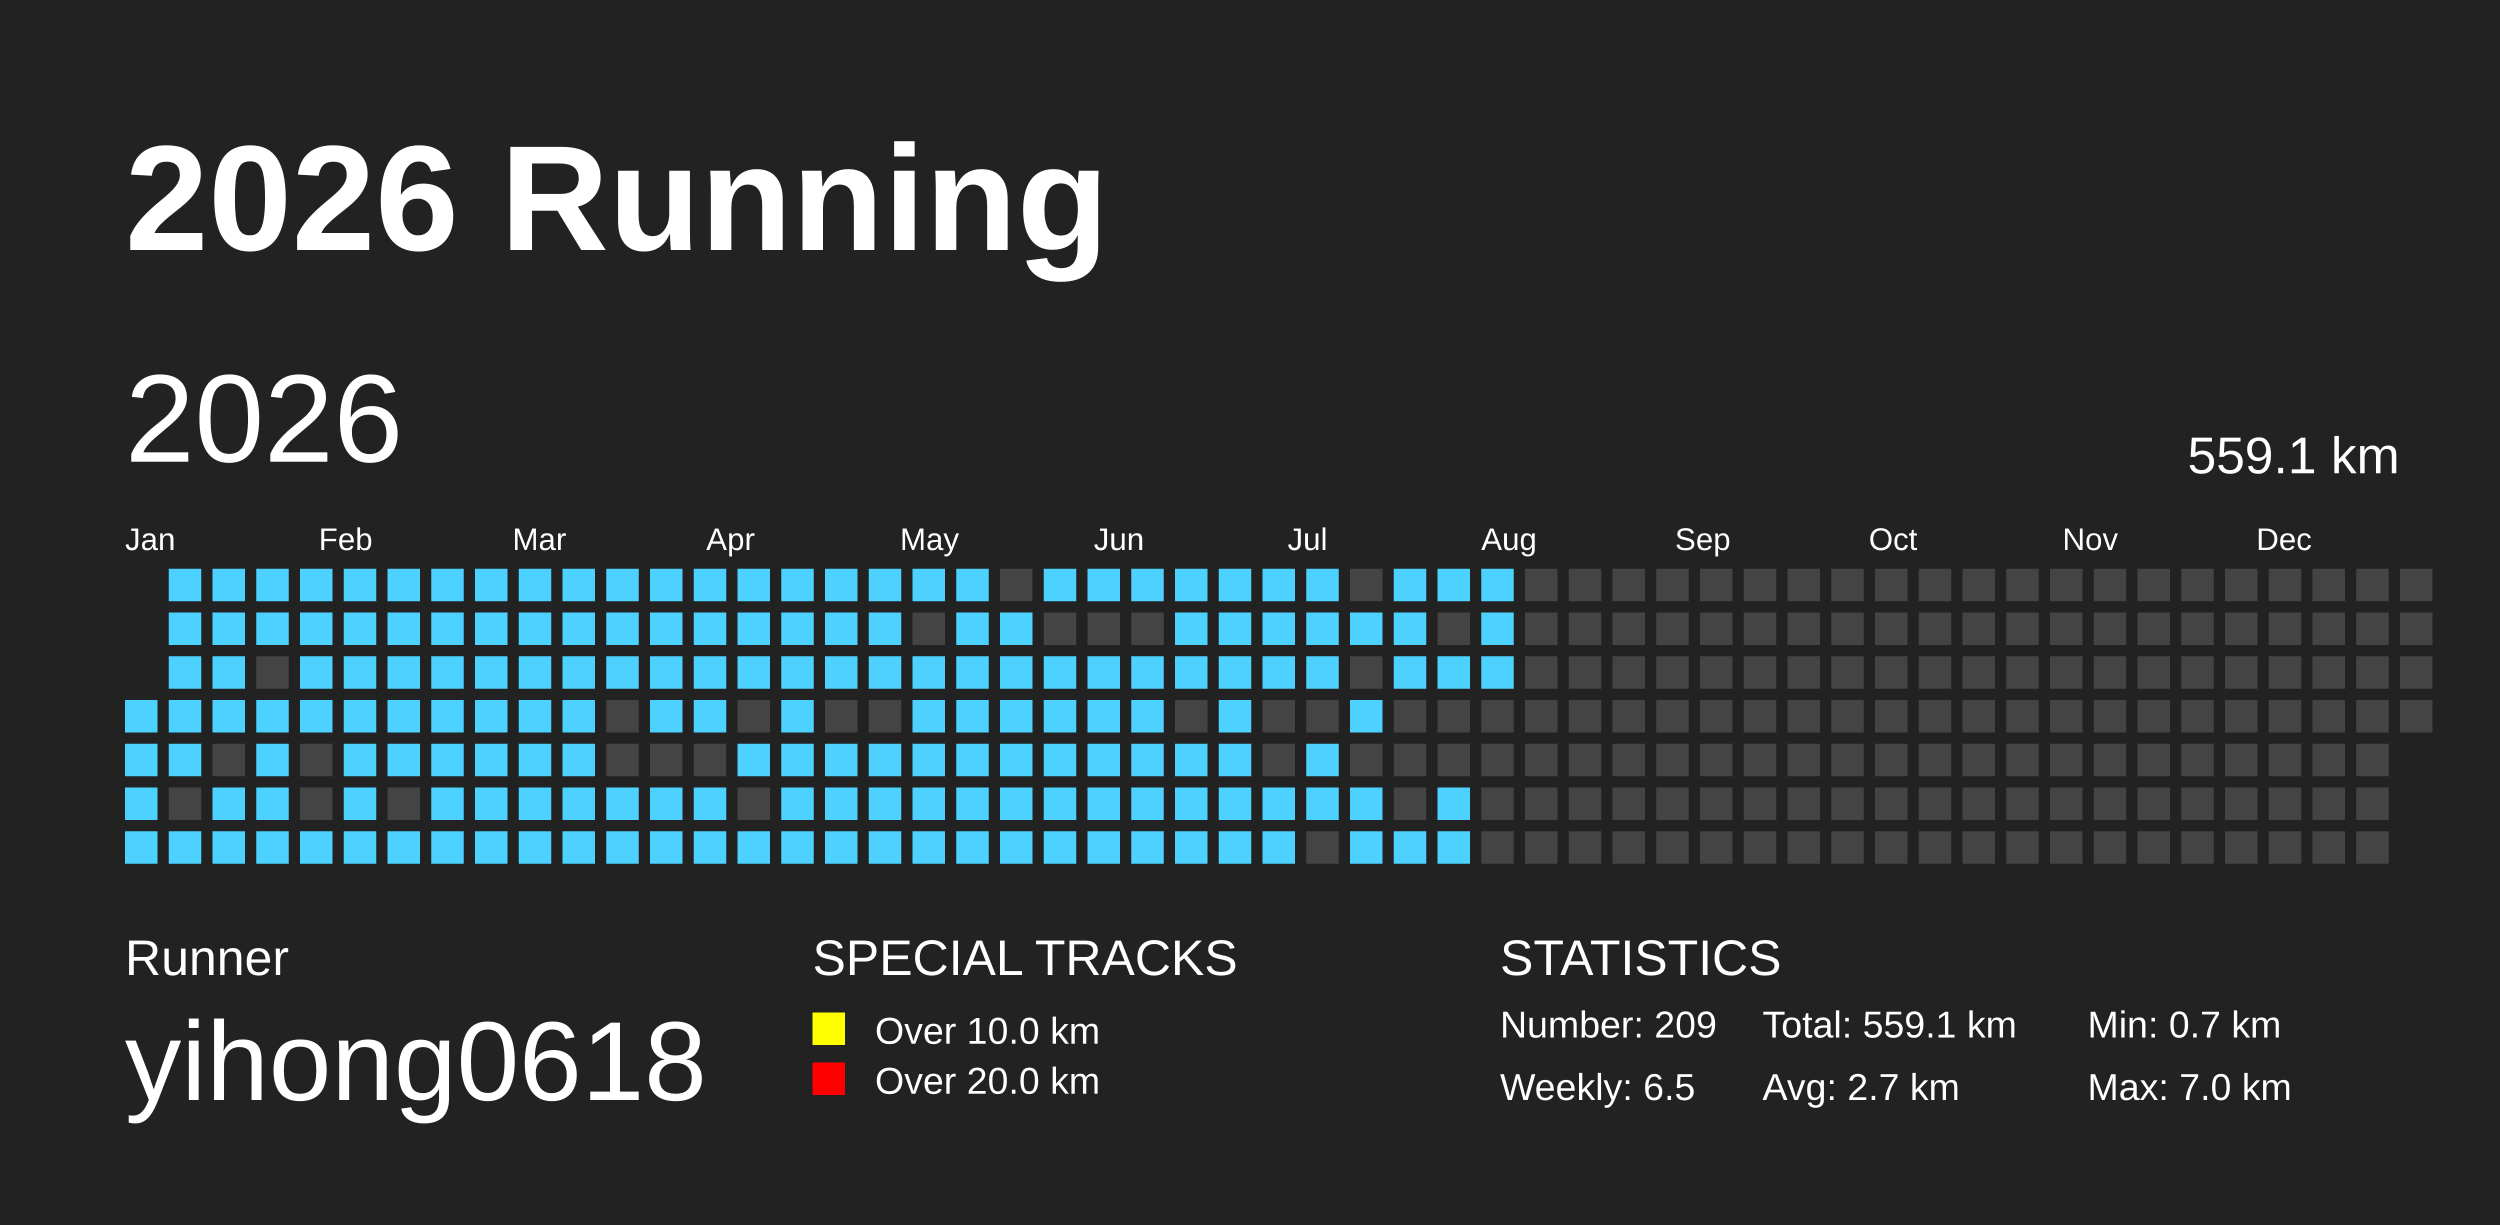
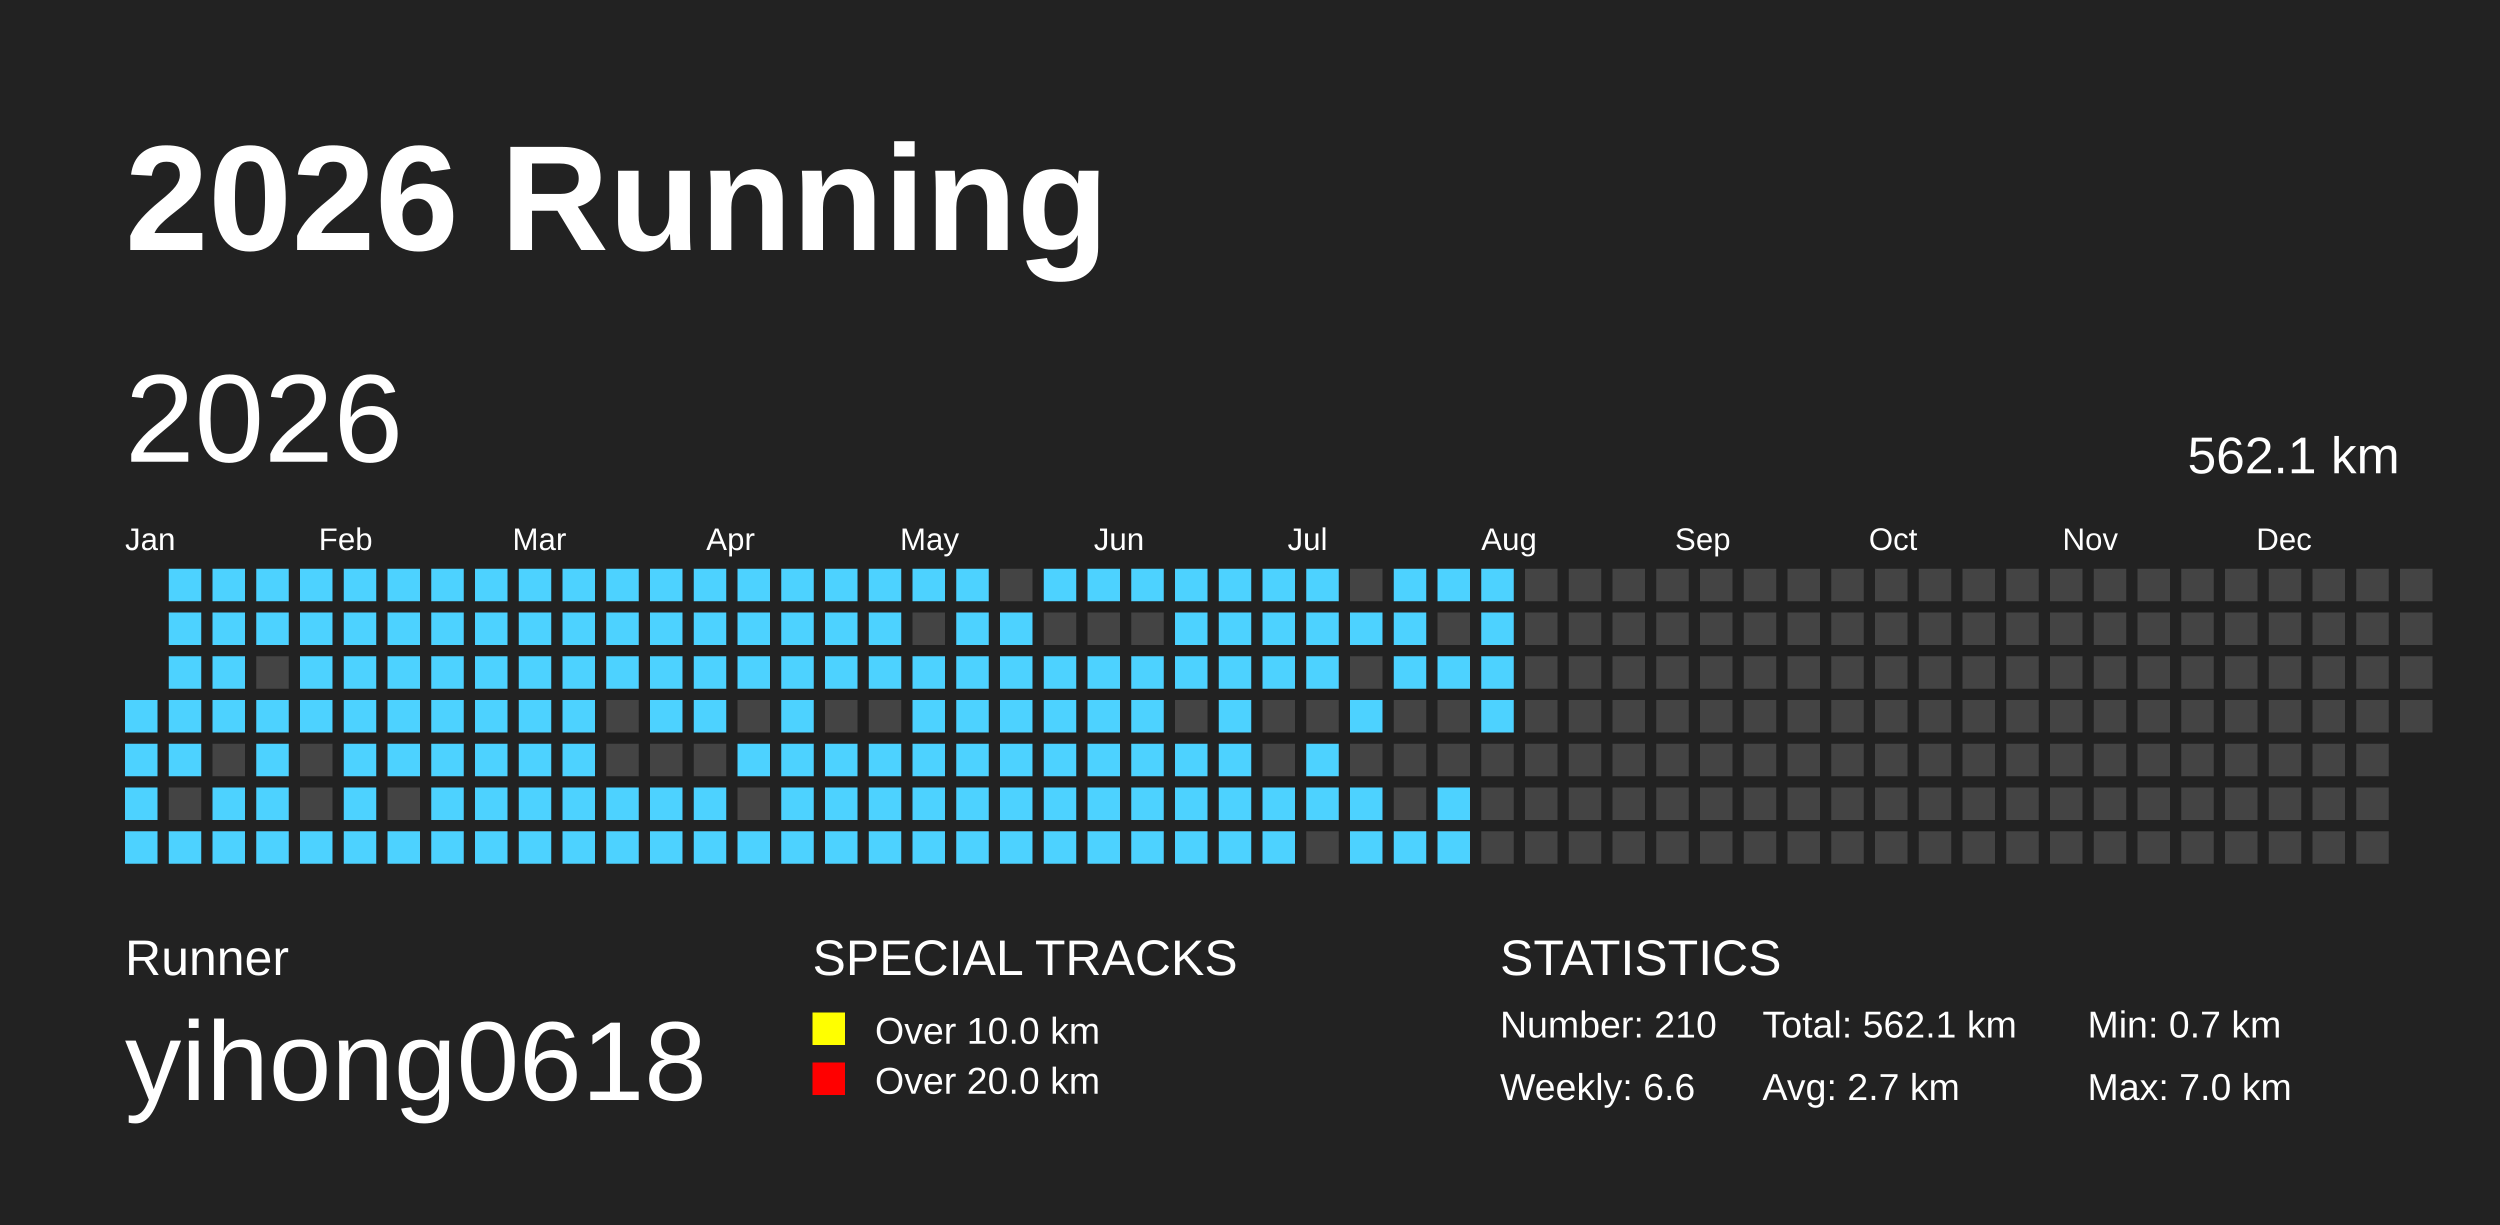
<svg xmlns="http://www.w3.org/2000/svg" baseProfile="full" height="98mm" version="1.1" viewBox="0,0,200,98" width="200mm">
  <defs />
  <rect fill="#222222" height="98" width="200" x="0" y="0" />
  <text fill="#FFFFFF" style="font-size:12px; font-family:Arial; font-weight:bold;" x="10" y="20">2026 Running</text>
  <text fill="#FFFFFF" style="font-size:4px; font-family:Arial" x="10" y="78">Runner</text>
  <text fill="#FFFFFF" style="font-size:9px; font-family:Arial" x="10" y="88">yihong0618</text>
  <text fill="#FFFFFF" style="font-size:4px; font-family:Arial" x="65" y="78">SPECIAL TRACKS</text>
  <rect fill="yellow" height="2.6" width="2.6" x="65" y="81" />
  <text fill="#FFFFFF" style="font-size:3px; font-family:Arial" x="70" y="83.5">Over 10.0 km</text>
  <rect fill="red" height="2.6" width="2.6" x="65" y="85" />
  <text fill="#FFFFFF" style="font-size:3px; font-family:Arial" x="70" y="87.5">Over 20.0 km</text>
  <text fill="#FFFFFF" style="font-size:4px; font-family:Arial" x="120" y="78">STATISTICS</text>
-   <text fill="#FFFFFF" style="font-size:3px; font-family:Arial" x="120" y="83">Number: 209</text>
-   <text fill="#FFFFFF" style="font-size:3px; font-family:Arial" x="120" y="88">Weekly: 6.5</text>
-   <text fill="#FFFFFF" style="font-size:3px; font-family:Arial" x="141" y="83">Total: 559.1 km</text>
+   <text fill="#FFFFFF" style="font-size:3px; font-family:Arial" x="120" y="83">Number: 210</text>
+   <text fill="#FFFFFF" style="font-size:3px; font-family:Arial" x="120" y="88">Weekly: 6.6</text>
+   <text fill="#FFFFFF" style="font-size:3px; font-family:Arial" x="141" y="83">Total: 562.1 km</text>
  <text fill="#FFFFFF" style="font-size:3px; font-family:Arial" x="141" y="88">Avg: 2.7 km</text>
  <text fill="#FFFFFF" style="font-size:3px; font-family:Arial" x="167" y="83">Min: 0.7 km</text>
  <text fill="#FFFFFF" style="font-size:3px; font-family:Arial" x="167" y="88">Max: 7.0 km</text>
  <text dominant-baseline="hanging" fill="#FFFFFF" style="font-size:10.0px; font-family:Arial;" x="10" y="30">2026</text>
-   <text dominant-baseline="hanging" fill="#FFFFFF" style="font-size:4.125px; font-family:Arial;" x="175" y="35">559.1 km</text>
+   <text dominant-baseline="hanging" fill="#FFFFFF" style="font-size:4.125px; font-family:Arial;" x="175" y="35">562.1 km</text>
  <text fill="#FFFFFF" style="font-size:2.5px; font-family:Arial" x="10.0" y="44">Jan</text>
  <text fill="#FFFFFF" style="font-size:2.5px; font-family:Arial" x="25.5" y="44">Feb</text>
  <text fill="#FFFFFF" style="font-size:2.5px; font-family:Arial" x="41.0" y="44">Mar</text>
  <text fill="#FFFFFF" style="font-size:2.5px; font-family:Arial" x="56.5" y="44">Apr</text>
  <text fill="#FFFFFF" style="font-size:2.5px; font-family:Arial" x="72.0" y="44">May</text>
  <text fill="#FFFFFF" style="font-size:2.5px; font-family:Arial" x="87.5" y="44">Jun</text>
  <text fill="#FFFFFF" style="font-size:2.5px; font-family:Arial" x="103.0" y="44">Jul</text>
  <text fill="#FFFFFF" style="font-size:2.5px; font-family:Arial" x="118.5" y="44">Aug</text>
  <text fill="#FFFFFF" style="font-size:2.5px; font-family:Arial" x="134.0" y="44">Sep</text>
  <text fill="#FFFFFF" style="font-size:2.5px; font-family:Arial" x="149.5" y="44">Oct</text>
  <text fill="#FFFFFF" style="font-size:2.5px; font-family:Arial" x="165.0" y="44">Nov</text>
  <text fill="#FFFFFF" style="font-size:2.5px; font-family:Arial" x="180.5" y="44">Dec</text>
  <rect fill="#4DD2FF" height="2.6" width="2.6" x="10.0" y="56.0" />
  <rect fill="#4DD2FF" height="2.6" width="2.6" x="10.0" y="59.5" />
  <rect fill="#4DD2FF" height="2.6" width="2.6" x="10.0" y="63.0" />
  <rect fill="#4DD2FF" height="2.6" width="2.6" x="10.0" y="66.5" />
  <rect fill="#4DD2FF" height="2.6" width="2.6" x="13.5" y="45.5" />
  <rect fill="#4DD2FF" height="2.6" width="2.6" x="13.5" y="49.0" />
  <rect fill="#4DD2FF" height="2.6" width="2.6" x="13.5" y="52.5" />
  <rect fill="#4DD2FF" height="2.6" width="2.6" x="13.5" y="56.0" />
  <rect fill="#4DD2FF" height="2.6" width="2.6" x="13.5" y="59.5" />
  <rect fill="#444444" height="2.6" width="2.6" x="13.5" y="63.0" />
  <rect fill="#4DD2FF" height="2.6" width="2.6" x="13.5" y="66.5" />
  <rect fill="#4DD2FF" height="2.6" width="2.6" x="17.0" y="45.5" />
  <rect fill="#4DD2FF" height="2.6" width="2.6" x="17.0" y="49.0" />
  <rect fill="#4DD2FF" height="2.6" width="2.6" x="17.0" y="52.5" />
  <rect fill="#4DD2FF" height="2.6" width="2.6" x="17.0" y="56.0" />
  <rect fill="#444444" height="2.6" width="2.6" x="17.0" y="59.5" />
  <rect fill="#4DD2FF" height="2.6" width="2.6" x="17.0" y="63.0" />
  <rect fill="#4DD2FF" height="2.6" width="2.6" x="17.0" y="66.5" />
  <rect fill="#4DD2FF" height="2.6" width="2.6" x="20.5" y="45.5" />
  <rect fill="#4DD2FF" height="2.6" width="2.6" x="20.5" y="49.0" />
  <rect fill="#444444" height="2.6" width="2.6" x="20.5" y="52.5" />
  <rect fill="#4DD2FF" height="2.6" width="2.6" x="20.5" y="56.0" />
  <rect fill="#4DD2FF" height="2.6" width="2.6" x="20.5" y="59.5" />
  <rect fill="#4DD2FF" height="2.6" width="2.6" x="20.5" y="63.0" />
  <rect fill="#4DD2FF" height="2.6" width="2.6" x="20.5" y="66.5" />
  <rect fill="#4DD2FF" height="2.6" width="2.6" x="24.0" y="45.5" />
  <rect fill="#4DD2FF" height="2.6" width="2.6" x="24.0" y="49.0" />
  <rect fill="#4DD2FF" height="2.6" width="2.6" x="24.0" y="52.5" />
  <rect fill="#4DD2FF" height="2.6" width="2.6" x="24.0" y="56.0" />
  <rect fill="#444444" height="2.6" width="2.6" x="24.0" y="59.5" />
  <rect fill="#444444" height="2.6" width="2.6" x="24.0" y="63.0" />
  <rect fill="#4DD2FF" height="2.6" width="2.6" x="24.0" y="66.5" />
  <rect fill="#4DD2FF" height="2.6" width="2.6" x="27.5" y="45.5" />
  <rect fill="#4DD2FF" height="2.6" width="2.6" x="27.5" y="49.0" />
  <rect fill="#4DD2FF" height="2.6" width="2.6" x="27.5" y="52.5" />
  <rect fill="#4DD2FF" height="2.6" width="2.6" x="27.5" y="56.0" />
  <rect fill="#4DD2FF" height="2.6" width="2.6" x="27.5" y="59.5" />
  <rect fill="#4DD2FF" height="2.6" width="2.6" x="27.5" y="63.0" />
  <rect fill="#4DD2FF" height="2.6" width="2.6" x="27.5" y="66.5" />
  <rect fill="#4DD2FF" height="2.6" width="2.6" x="31.0" y="45.5" />
  <rect fill="#4DD2FF" height="2.6" width="2.6" x="31.0" y="49.0" />
  <rect fill="#4DD2FF" height="2.6" width="2.6" x="31.0" y="52.5" />
  <rect fill="#4DD2FF" height="2.6" width="2.6" x="31.0" y="56.0" />
  <rect fill="#4DD2FF" height="2.6" width="2.6" x="31.0" y="59.5" />
  <rect fill="#444444" height="2.6" width="2.6" x="31.0" y="63.0" />
  <rect fill="#4DD2FF" height="2.6" width="2.6" x="31.0" y="66.5" />
  <rect fill="#4DD2FF" height="2.6" width="2.6" x="34.5" y="45.5" />
  <rect fill="#4DD2FF" height="2.6" width="2.6" x="34.5" y="49.0" />
  <rect fill="#4DD2FF" height="2.6" width="2.6" x="34.5" y="52.5" />
  <rect fill="#4DD2FF" height="2.6" width="2.6" x="34.5" y="56.0" />
  <rect fill="#4DD2FF" height="2.6" width="2.6" x="34.5" y="59.5" />
  <rect fill="#4DD2FF" height="2.6" width="2.6" x="34.5" y="63.0" />
  <rect fill="#4DD2FF" height="2.6" width="2.6" x="34.5" y="66.5" />
  <rect fill="#4DD2FF" height="2.6" width="2.6" x="38.0" y="45.5" />
  <rect fill="#4DD2FF" height="2.6" width="2.6" x="38.0" y="49.0" />
  <rect fill="#4DD2FF" height="2.6" width="2.6" x="38.0" y="52.5" />
  <rect fill="#4DD2FF" height="2.6" width="2.6" x="38.0" y="56.0" />
  <rect fill="#4DD2FF" height="2.6" width="2.6" x="38.0" y="59.5" />
  <rect fill="#4DD2FF" height="2.6" width="2.6" x="38.0" y="63.0" />
  <rect fill="#4DD2FF" height="2.6" width="2.6" x="38.0" y="66.5" />
  <rect fill="#4DD2FF" height="2.6" width="2.6" x="41.5" y="45.5" />
  <rect fill="#4DD2FF" height="2.6" width="2.6" x="41.5" y="49.0" />
  <rect fill="#4DD2FF" height="2.6" width="2.6" x="41.5" y="52.5" />
  <rect fill="#4DD2FF" height="2.6" width="2.6" x="41.5" y="56.0" />
  <rect fill="#4DD2FF" height="2.6" width="2.6" x="41.5" y="59.5" />
  <rect fill="#4DD2FF" height="2.6" width="2.6" x="41.5" y="63.0" />
  <rect fill="#4DD2FF" height="2.6" width="2.6" x="41.5" y="66.5" />
  <rect fill="#4DD2FF" height="2.6" width="2.6" x="45.0" y="45.5" />
  <rect fill="#4DD2FF" height="2.6" width="2.6" x="45.0" y="49.0" />
  <rect fill="#4DD2FF" height="2.6" width="2.6" x="45.0" y="52.5" />
  <rect fill="#4DD2FF" height="2.6" width="2.6" x="45.0" y="56.0" />
  <rect fill="#4DD2FF" height="2.6" width="2.6" x="45.0" y="59.5" />
  <rect fill="#4DD2FF" height="2.6" width="2.6" x="45.0" y="63.0" />
  <rect fill="#4DD2FF" height="2.6" width="2.6" x="45.0" y="66.5" />
  <rect fill="#4DD2FF" height="2.6" width="2.6" x="48.5" y="45.5" />
  <rect fill="#4DD2FF" height="2.6" width="2.6" x="48.5" y="49.0" />
  <rect fill="#4DD2FF" height="2.6" width="2.6" x="48.5" y="52.5" />
  <rect fill="#444444" height="2.6" width="2.6" x="48.5" y="56.0" />
  <rect fill="#444444" height="2.6" width="2.6" x="48.5" y="59.5" />
  <rect fill="#4DD2FF" height="2.6" width="2.6" x="48.5" y="63.0" />
  <rect fill="#4DD2FF" height="2.6" width="2.6" x="48.5" y="66.5" />
  <rect fill="#4DD2FF" height="2.6" width="2.6" x="52.0" y="45.5" />
  <rect fill="#4DD2FF" height="2.6" width="2.6" x="52.0" y="49.0" />
  <rect fill="#4DD2FF" height="2.6" width="2.6" x="52.0" y="52.5" />
  <rect fill="#4DD2FF" height="2.6" width="2.6" x="52.0" y="56.0" />
  <rect fill="#444444" height="2.6" width="2.6" x="52.0" y="59.5" />
  <rect fill="#4DD2FF" height="2.6" width="2.6" x="52.0" y="63.0" />
  <rect fill="#4DD2FF" height="2.6" width="2.6" x="52.0" y="66.5" />
  <rect fill="#4DD2FF" height="2.6" width="2.6" x="55.5" y="45.5" />
  <rect fill="#4DD2FF" height="2.6" width="2.6" x="55.5" y="49.0" />
  <rect fill="#4DD2FF" height="2.6" width="2.6" x="55.5" y="52.5" />
  <rect fill="#4DD2FF" height="2.6" width="2.6" x="55.5" y="56.0" />
  <rect fill="#444444" height="2.6" width="2.6" x="55.5" y="59.5" />
  <rect fill="#4DD2FF" height="2.6" width="2.6" x="55.5" y="63.0" />
  <rect fill="#4DD2FF" height="2.6" width="2.6" x="55.5" y="66.5" />
  <rect fill="#4DD2FF" height="2.6" width="2.6" x="59.0" y="45.5" />
  <rect fill="#4DD2FF" height="2.6" width="2.6" x="59.0" y="49.0" />
  <rect fill="#4DD2FF" height="2.6" width="2.6" x="59.0" y="52.5" />
  <rect fill="#444444" height="2.6" width="2.6" x="59.0" y="56.0" />
  <rect fill="#4DD2FF" height="2.6" width="2.6" x="59.0" y="59.5" />
  <rect fill="#444444" height="2.6" width="2.6" x="59.0" y="63.0" />
  <rect fill="#4DD2FF" height="2.6" width="2.6" x="59.0" y="66.5" />
  <rect fill="#4DD2FF" height="2.6" width="2.6" x="62.5" y="45.5" />
  <rect fill="#4DD2FF" height="2.6" width="2.6" x="62.5" y="49.0" />
  <rect fill="#4DD2FF" height="2.6" width="2.6" x="62.5" y="52.5" />
  <rect fill="#4DD2FF" height="2.6" width="2.6" x="62.5" y="56.0" />
  <rect fill="#4DD2FF" height="2.6" width="2.6" x="62.5" y="59.5" />
  <rect fill="#4DD2FF" height="2.6" width="2.6" x="62.5" y="63.0" />
  <rect fill="#4DD2FF" height="2.6" width="2.6" x="62.5" y="66.5" />
  <rect fill="#4DD2FF" height="2.6" width="2.6" x="66.0" y="45.5" />
  <rect fill="#4DD2FF" height="2.6" width="2.6" x="66.0" y="49.0" />
  <rect fill="#4DD2FF" height="2.6" width="2.6" x="66.0" y="52.5" />
  <rect fill="#444444" height="2.6" width="2.6" x="66.0" y="56.0" />
  <rect fill="#4DD2FF" height="2.6" width="2.6" x="66.0" y="59.5" />
  <rect fill="#4DD2FF" height="2.6" width="2.6" x="66.0" y="63.0" />
  <rect fill="#4DD2FF" height="2.6" width="2.6" x="66.0" y="66.5" />
  <rect fill="#4DD2FF" height="2.6" width="2.6" x="69.5" y="45.5" />
  <rect fill="#4DD2FF" height="2.6" width="2.6" x="69.5" y="49.0" />
  <rect fill="#4DD2FF" height="2.6" width="2.6" x="69.5" y="52.5" />
  <rect fill="#444444" height="2.6" width="2.6" x="69.5" y="56.0" />
  <rect fill="#4DD2FF" height="2.6" width="2.6" x="69.5" y="59.5" />
  <rect fill="#4DD2FF" height="2.6" width="2.6" x="69.5" y="63.0" />
  <rect fill="#4DD2FF" height="2.6" width="2.6" x="69.5" y="66.5" />
  <rect fill="#4DD2FF" height="2.6" width="2.6" x="73.0" y="45.5" />
  <rect fill="#444444" height="2.6" width="2.6" x="73.0" y="49.0" />
  <rect fill="#4DD2FF" height="2.6" width="2.6" x="73.0" y="52.5" />
  <rect fill="#4DD2FF" height="2.6" width="2.6" x="73.0" y="56.0" />
  <rect fill="#4DD2FF" height="2.6" width="2.6" x="73.0" y="59.5" />
  <rect fill="#4DD2FF" height="2.6" width="2.6" x="73.0" y="63.0" />
  <rect fill="#4DD2FF" height="2.6" width="2.6" x="73.0" y="66.5" />
  <rect fill="#4DD2FF" height="2.6" width="2.6" x="76.5" y="45.5" />
  <rect fill="#4DD2FF" height="2.6" width="2.6" x="76.5" y="49.0" />
  <rect fill="#4DD2FF" height="2.6" width="2.6" x="76.5" y="52.5" />
  <rect fill="#4DD2FF" height="2.6" width="2.6" x="76.5" y="56.0" />
  <rect fill="#4DD2FF" height="2.6" width="2.6" x="76.5" y="59.5" />
  <rect fill="#4DD2FF" height="2.6" width="2.6" x="76.5" y="63.0" />
  <rect fill="#4DD2FF" height="2.6" width="2.6" x="76.5" y="66.5" />
  <rect fill="#444444" height="2.6" width="2.6" x="80.0" y="45.5" />
  <rect fill="#4DD2FF" height="2.6" width="2.6" x="80.0" y="49.0" />
  <rect fill="#4DD2FF" height="2.6" width="2.6" x="80.0" y="52.5" />
  <rect fill="#4DD2FF" height="2.6" width="2.6" x="80.0" y="56.0" />
  <rect fill="#4DD2FF" height="2.6" width="2.6" x="80.0" y="59.5" />
  <rect fill="#4DD2FF" height="2.6" width="2.6" x="80.0" y="63.0" />
  <rect fill="#4DD2FF" height="2.6" width="2.6" x="80.0" y="66.5" />
  <rect fill="#4DD2FF" height="2.6" width="2.6" x="83.5" y="45.5" />
  <rect fill="#444444" height="2.6" width="2.6" x="83.5" y="49.0" />
  <rect fill="#4DD2FF" height="2.6" width="2.6" x="83.5" y="52.5" />
  <rect fill="#4DD2FF" height="2.6" width="2.6" x="83.5" y="56.0" />
  <rect fill="#4DD2FF" height="2.6" width="2.6" x="83.5" y="59.5" />
  <rect fill="#4DD2FF" height="2.6" width="2.6" x="83.5" y="63.0" />
  <rect fill="#4DD2FF" height="2.6" width="2.6" x="83.5" y="66.5" />
  <rect fill="#4DD2FF" height="2.6" width="2.6" x="87.0" y="45.5" />
  <rect fill="#444444" height="2.6" width="2.6" x="87.0" y="49.0" />
  <rect fill="#4DD2FF" height="2.6" width="2.6" x="87.0" y="52.5" />
  <rect fill="#4DD2FF" height="2.6" width="2.6" x="87.0" y="56.0" />
  <rect fill="#4DD2FF" height="2.6" width="2.6" x="87.0" y="59.5" />
  <rect fill="#4DD2FF" height="2.6" width="2.6" x="87.0" y="63.0" />
  <rect fill="#4DD2FF" height="2.6" width="2.6" x="87.0" y="66.5" />
  <rect fill="#4DD2FF" height="2.6" width="2.6" x="90.5" y="45.5" />
  <rect fill="#444444" height="2.6" width="2.6" x="90.5" y="49.0" />
  <rect fill="#4DD2FF" height="2.6" width="2.6" x="90.5" y="52.5" />
  <rect fill="#4DD2FF" height="2.6" width="2.6" x="90.5" y="56.0" />
  <rect fill="#4DD2FF" height="2.6" width="2.6" x="90.5" y="59.5" />
  <rect fill="#4DD2FF" height="2.6" width="2.6" x="90.5" y="63.0" />
  <rect fill="#4DD2FF" height="2.6" width="2.6" x="90.5" y="66.5" />
  <rect fill="#4DD2FF" height="2.6" width="2.6" x="94.0" y="45.5" />
  <rect fill="#4DD2FF" height="2.6" width="2.6" x="94.0" y="49.0" />
  <rect fill="#4DD2FF" height="2.6" width="2.6" x="94.0" y="52.5" />
  <rect fill="#444444" height="2.6" width="2.6" x="94.0" y="56.0" />
  <rect fill="#4DD2FF" height="2.6" width="2.6" x="94.0" y="59.5" />
  <rect fill="#4DD2FF" height="2.6" width="2.6" x="94.0" y="63.0" />
  <rect fill="#4DD2FF" height="2.6" width="2.6" x="94.0" y="66.5" />
  <rect fill="#4DD2FF" height="2.6" width="2.6" x="97.5" y="45.5" />
  <rect fill="#4DD2FF" height="2.6" width="2.6" x="97.5" y="49.0" />
  <rect fill="#4DD2FF" height="2.6" width="2.6" x="97.5" y="52.5" />
  <rect fill="#4DD2FF" height="2.6" width="2.6" x="97.5" y="56.0" />
  <rect fill="#4DD2FF" height="2.6" width="2.6" x="97.5" y="59.5" />
  <rect fill="#4DD2FF" height="2.6" width="2.6" x="97.5" y="63.0" />
  <rect fill="#4DD2FF" height="2.6" width="2.6" x="97.5" y="66.5" />
  <rect fill="#4DD2FF" height="2.6" width="2.6" x="101.0" y="45.5" />
  <rect fill="#4DD2FF" height="2.6" width="2.6" x="101.0" y="49.0" />
  <rect fill="#4DD2FF" height="2.6" width="2.6" x="101.0" y="52.5" />
  <rect fill="#444444" height="2.6" width="2.6" x="101.0" y="56.0" />
  <rect fill="#444444" height="2.6" width="2.6" x="101.0" y="59.5" />
  <rect fill="#4DD2FF" height="2.6" width="2.6" x="101.0" y="63.0" />
  <rect fill="#4DD2FF" height="2.6" width="2.6" x="101.0" y="66.5" />
  <rect fill="#4DD2FF" height="2.6" width="2.6" x="104.5" y="45.5" />
  <rect fill="#4DD2FF" height="2.6" width="2.6" x="104.5" y="49.0" />
  <rect fill="#4DD2FF" height="2.6" width="2.6" x="104.5" y="52.5" />
  <rect fill="#444444" height="2.6" width="2.6" x="104.5" y="56.0" />
  <rect fill="#4DD2FF" height="2.6" width="2.6" x="104.5" y="59.5" />
  <rect fill="#4DD2FF" height="2.6" width="2.6" x="104.5" y="63.0" />
  <rect fill="#444444" height="2.6" width="2.6" x="104.5" y="66.5" />
  <rect fill="#444444" height="2.6" width="2.6" x="108.0" y="45.5" />
  <rect fill="#4DD2FF" height="2.6" width="2.6" x="108.0" y="49.0" />
  <rect fill="#444444" height="2.6" width="2.6" x="108.0" y="52.5" />
  <rect fill="#4DD2FF" height="2.6" width="2.6" x="108.0" y="56.0" />
  <rect fill="#444444" height="2.6" width="2.6" x="108.0" y="59.5" />
  <rect fill="#4DD2FF" height="2.6" width="2.6" x="108.0" y="63.0" />
  <rect fill="#4DD2FF" height="2.6" width="2.6" x="108.0" y="66.5" />
  <rect fill="#4DD2FF" height="2.6" width="2.6" x="111.5" y="45.5" />
  <rect fill="#4DD2FF" height="2.6" width="2.6" x="111.5" y="49.0" />
  <rect fill="#4DD2FF" height="2.6" width="2.6" x="111.5" y="52.5" />
  <rect fill="#444444" height="2.6" width="2.6" x="111.5" y="56.0" />
  <rect fill="#444444" height="2.6" width="2.6" x="111.5" y="59.5" />
  <rect fill="#444444" height="2.6" width="2.6" x="111.5" y="63.0" />
  <rect fill="#4DD2FF" height="2.6" width="2.6" x="111.5" y="66.5" />
  <rect fill="#4DD2FF" height="2.6" width="2.6" x="115.0" y="45.5" />
  <rect fill="#444444" height="2.6" width="2.6" x="115.0" y="49.0" />
  <rect fill="#4DD2FF" height="2.6" width="2.6" x="115.0" y="52.5" />
  <rect fill="#444444" height="2.6" width="2.6" x="115.0" y="56.0" />
  <rect fill="#444444" height="2.6" width="2.6" x="115.0" y="59.5" />
  <rect fill="#4DD2FF" height="2.6" width="2.6" x="115.0" y="63.0" />
  <rect fill="#4DD2FF" height="2.6" width="2.6" x="115.0" y="66.5" />
  <rect fill="#4DD2FF" height="2.6" width="2.6" x="118.5" y="45.5" />
  <rect fill="#4DD2FF" height="2.6" width="2.6" x="118.5" y="49.0" />
  <rect fill="#4DD2FF" height="2.6" width="2.6" x="118.5" y="52.5" />
-   <rect fill="#444444" height="2.6" width="2.6" x="118.5" y="56.0" />
+   <rect fill="#4DD2FF" height="2.6" width="2.6" x="118.5" y="56.0" />
  <rect fill="#444444" height="2.6" width="2.6" x="118.5" y="59.5" />
  <rect fill="#444444" height="2.6" width="2.6" x="118.5" y="63.0" />
  <rect fill="#444444" height="2.6" width="2.6" x="118.5" y="66.5" />
  <rect fill="#444444" height="2.6" width="2.6" x="122.0" y="45.5" />
  <rect fill="#444444" height="2.6" width="2.6" x="122.0" y="49.0" />
  <rect fill="#444444" height="2.6" width="2.6" x="122.0" y="52.5" />
  <rect fill="#444444" height="2.6" width="2.6" x="122.0" y="56.0" />
  <rect fill="#444444" height="2.6" width="2.6" x="122.0" y="59.5" />
  <rect fill="#444444" height="2.6" width="2.6" x="122.0" y="63.0" />
  <rect fill="#444444" height="2.6" width="2.6" x="122.0" y="66.5" />
  <rect fill="#444444" height="2.6" width="2.6" x="125.5" y="45.5" />
  <rect fill="#444444" height="2.6" width="2.6" x="125.5" y="49.0" />
  <rect fill="#444444" height="2.6" width="2.6" x="125.5" y="52.5" />
  <rect fill="#444444" height="2.6" width="2.6" x="125.5" y="56.0" />
  <rect fill="#444444" height="2.6" width="2.6" x="125.5" y="59.5" />
  <rect fill="#444444" height="2.6" width="2.6" x="125.5" y="63.0" />
  <rect fill="#444444" height="2.6" width="2.6" x="125.5" y="66.5" />
  <rect fill="#444444" height="2.6" width="2.6" x="129.0" y="45.5" />
  <rect fill="#444444" height="2.6" width="2.6" x="129.0" y="49.0" />
  <rect fill="#444444" height="2.6" width="2.6" x="129.0" y="52.5" />
  <rect fill="#444444" height="2.6" width="2.6" x="129.0" y="56.0" />
  <rect fill="#444444" height="2.6" width="2.6" x="129.0" y="59.5" />
  <rect fill="#444444" height="2.6" width="2.6" x="129.0" y="63.0" />
  <rect fill="#444444" height="2.6" width="2.6" x="129.0" y="66.5" />
  <rect fill="#444444" height="2.6" width="2.6" x="132.5" y="45.5" />
  <rect fill="#444444" height="2.6" width="2.6" x="132.5" y="49.0" />
  <rect fill="#444444" height="2.6" width="2.6" x="132.5" y="52.5" />
  <rect fill="#444444" height="2.6" width="2.6" x="132.5" y="56.0" />
  <rect fill="#444444" height="2.6" width="2.6" x="132.5" y="59.5" />
  <rect fill="#444444" height="2.6" width="2.6" x="132.5" y="63.0" />
  <rect fill="#444444" height="2.6" width="2.6" x="132.5" y="66.5" />
  <rect fill="#444444" height="2.6" width="2.6" x="136.0" y="45.5" />
  <rect fill="#444444" height="2.6" width="2.6" x="136.0" y="49.0" />
  <rect fill="#444444" height="2.6" width="2.6" x="136.0" y="52.5" />
  <rect fill="#444444" height="2.6" width="2.6" x="136.0" y="56.0" />
  <rect fill="#444444" height="2.6" width="2.6" x="136.0" y="59.5" />
  <rect fill="#444444" height="2.6" width="2.6" x="136.0" y="63.0" />
  <rect fill="#444444" height="2.6" width="2.6" x="136.0" y="66.5" />
  <rect fill="#444444" height="2.6" width="2.6" x="139.5" y="45.5" />
  <rect fill="#444444" height="2.6" width="2.6" x="139.5" y="49.0" />
  <rect fill="#444444" height="2.6" width="2.6" x="139.5" y="52.5" />
  <rect fill="#444444" height="2.6" width="2.6" x="139.5" y="56.0" />
  <rect fill="#444444" height="2.6" width="2.6" x="139.5" y="59.5" />
  <rect fill="#444444" height="2.6" width="2.6" x="139.5" y="63.0" />
  <rect fill="#444444" height="2.6" width="2.6" x="139.5" y="66.5" />
  <rect fill="#444444" height="2.6" width="2.6" x="143.0" y="45.5" />
  <rect fill="#444444" height="2.6" width="2.6" x="143.0" y="49.0" />
  <rect fill="#444444" height="2.6" width="2.6" x="143.0" y="52.5" />
  <rect fill="#444444" height="2.6" width="2.6" x="143.0" y="56.0" />
  <rect fill="#444444" height="2.6" width="2.6" x="143.0" y="59.5" />
  <rect fill="#444444" height="2.6" width="2.6" x="143.0" y="63.0" />
  <rect fill="#444444" height="2.6" width="2.6" x="143.0" y="66.5" />
  <rect fill="#444444" height="2.6" width="2.6" x="146.5" y="45.5" />
  <rect fill="#444444" height="2.6" width="2.6" x="146.5" y="49.0" />
  <rect fill="#444444" height="2.6" width="2.6" x="146.5" y="52.5" />
  <rect fill="#444444" height="2.6" width="2.6" x="146.5" y="56.0" />
  <rect fill="#444444" height="2.6" width="2.6" x="146.5" y="59.5" />
  <rect fill="#444444" height="2.6" width="2.6" x="146.5" y="63.0" />
  <rect fill="#444444" height="2.6" width="2.6" x="146.5" y="66.5" />
  <rect fill="#444444" height="2.6" width="2.6" x="150.0" y="45.5" />
  <rect fill="#444444" height="2.6" width="2.6" x="150.0" y="49.0" />
  <rect fill="#444444" height="2.6" width="2.6" x="150.0" y="52.5" />
  <rect fill="#444444" height="2.6" width="2.6" x="150.0" y="56.0" />
  <rect fill="#444444" height="2.6" width="2.6" x="150.0" y="59.5" />
  <rect fill="#444444" height="2.6" width="2.6" x="150.0" y="63.0" />
  <rect fill="#444444" height="2.6" width="2.6" x="150.0" y="66.5" />
  <rect fill="#444444" height="2.6" width="2.6" x="153.5" y="45.5" />
  <rect fill="#444444" height="2.6" width="2.6" x="153.5" y="49.0" />
  <rect fill="#444444" height="2.6" width="2.6" x="153.5" y="52.5" />
  <rect fill="#444444" height="2.6" width="2.6" x="153.5" y="56.0" />
  <rect fill="#444444" height="2.6" width="2.6" x="153.5" y="59.5" />
  <rect fill="#444444" height="2.6" width="2.6" x="153.5" y="63.0" />
  <rect fill="#444444" height="2.6" width="2.6" x="153.5" y="66.5" />
  <rect fill="#444444" height="2.6" width="2.6" x="157.0" y="45.5" />
  <rect fill="#444444" height="2.6" width="2.6" x="157.0" y="49.0" />
  <rect fill="#444444" height="2.6" width="2.6" x="157.0" y="52.5" />
  <rect fill="#444444" height="2.6" width="2.6" x="157.0" y="56.0" />
  <rect fill="#444444" height="2.6" width="2.6" x="157.0" y="59.5" />
  <rect fill="#444444" height="2.6" width="2.6" x="157.0" y="63.0" />
  <rect fill="#444444" height="2.6" width="2.6" x="157.0" y="66.5" />
  <rect fill="#444444" height="2.6" width="2.6" x="160.5" y="45.5" />
  <rect fill="#444444" height="2.6" width="2.6" x="160.5" y="49.0" />
  <rect fill="#444444" height="2.6" width="2.6" x="160.5" y="52.5" />
  <rect fill="#444444" height="2.6" width="2.6" x="160.5" y="56.0" />
  <rect fill="#444444" height="2.6" width="2.6" x="160.5" y="59.5" />
  <rect fill="#444444" height="2.6" width="2.6" x="160.5" y="63.0" />
  <rect fill="#444444" height="2.6" width="2.6" x="160.5" y="66.5" />
  <rect fill="#444444" height="2.6" width="2.6" x="164.0" y="45.5" />
  <rect fill="#444444" height="2.6" width="2.6" x="164.0" y="49.0" />
  <rect fill="#444444" height="2.6" width="2.6" x="164.0" y="52.5" />
  <rect fill="#444444" height="2.6" width="2.6" x="164.0" y="56.0" />
  <rect fill="#444444" height="2.6" width="2.6" x="164.0" y="59.5" />
  <rect fill="#444444" height="2.6" width="2.6" x="164.0" y="63.0" />
  <rect fill="#444444" height="2.6" width="2.6" x="164.0" y="66.5" />
  <rect fill="#444444" height="2.6" width="2.6" x="167.5" y="45.5" />
  <rect fill="#444444" height="2.6" width="2.6" x="167.5" y="49.0" />
  <rect fill="#444444" height="2.6" width="2.6" x="167.5" y="52.5" />
  <rect fill="#444444" height="2.6" width="2.6" x="167.5" y="56.0" />
  <rect fill="#444444" height="2.6" width="2.6" x="167.5" y="59.5" />
  <rect fill="#444444" height="2.6" width="2.6" x="167.5" y="63.0" />
  <rect fill="#444444" height="2.6" width="2.6" x="167.5" y="66.5" />
  <rect fill="#444444" height="2.6" width="2.6" x="171.0" y="45.5" />
  <rect fill="#444444" height="2.6" width="2.6" x="171.0" y="49.0" />
  <rect fill="#444444" height="2.6" width="2.6" x="171.0" y="52.5" />
  <rect fill="#444444" height="2.6" width="2.6" x="171.0" y="56.0" />
  <rect fill="#444444" height="2.6" width="2.6" x="171.0" y="59.5" />
  <rect fill="#444444" height="2.6" width="2.6" x="171.0" y="63.0" />
  <rect fill="#444444" height="2.6" width="2.6" x="171.0" y="66.5" />
  <rect fill="#444444" height="2.6" width="2.6" x="174.5" y="45.5" />
  <rect fill="#444444" height="2.6" width="2.6" x="174.5" y="49.0" />
  <rect fill="#444444" height="2.6" width="2.6" x="174.5" y="52.5" />
  <rect fill="#444444" height="2.6" width="2.6" x="174.5" y="56.0" />
  <rect fill="#444444" height="2.6" width="2.6" x="174.5" y="59.5" />
  <rect fill="#444444" height="2.6" width="2.6" x="174.5" y="63.0" />
  <rect fill="#444444" height="2.6" width="2.6" x="174.5" y="66.5" />
  <rect fill="#444444" height="2.6" width="2.6" x="178.0" y="45.5" />
  <rect fill="#444444" height="2.6" width="2.6" x="178.0" y="49.0" />
  <rect fill="#444444" height="2.6" width="2.6" x="178.0" y="52.5" />
  <rect fill="#444444" height="2.6" width="2.6" x="178.0" y="56.0" />
  <rect fill="#444444" height="2.6" width="2.6" x="178.0" y="59.5" />
  <rect fill="#444444" height="2.6" width="2.6" x="178.0" y="63.0" />
  <rect fill="#444444" height="2.6" width="2.6" x="178.0" y="66.5" />
  <rect fill="#444444" height="2.6" width="2.6" x="181.5" y="45.5" />
  <rect fill="#444444" height="2.6" width="2.6" x="181.5" y="49.0" />
  <rect fill="#444444" height="2.6" width="2.6" x="181.5" y="52.5" />
  <rect fill="#444444" height="2.6" width="2.6" x="181.5" y="56.0" />
  <rect fill="#444444" height="2.6" width="2.6" x="181.5" y="59.5" />
  <rect fill="#444444" height="2.6" width="2.6" x="181.5" y="63.0" />
  <rect fill="#444444" height="2.6" width="2.6" x="181.5" y="66.5" />
  <rect fill="#444444" height="2.6" width="2.6" x="185.0" y="45.5" />
  <rect fill="#444444" height="2.6" width="2.6" x="185.0" y="49.0" />
  <rect fill="#444444" height="2.6" width="2.6" x="185.0" y="52.5" />
  <rect fill="#444444" height="2.6" width="2.6" x="185.0" y="56.0" />
  <rect fill="#444444" height="2.6" width="2.6" x="185.0" y="59.5" />
  <rect fill="#444444" height="2.6" width="2.6" x="185.0" y="63.0" />
  <rect fill="#444444" height="2.6" width="2.6" x="185.0" y="66.5" />
  <rect fill="#444444" height="2.6" width="2.6" x="188.5" y="45.5" />
  <rect fill="#444444" height="2.6" width="2.6" x="188.5" y="49.0" />
  <rect fill="#444444" height="2.6" width="2.6" x="188.5" y="52.5" />
  <rect fill="#444444" height="2.6" width="2.6" x="188.5" y="56.0" />
  <rect fill="#444444" height="2.6" width="2.6" x="188.5" y="59.5" />
  <rect fill="#444444" height="2.6" width="2.6" x="188.5" y="63.0" />
  <rect fill="#444444" height="2.6" width="2.6" x="188.5" y="66.5" />
  <rect fill="#444444" height="2.6" width="2.6" x="192.0" y="45.5" />
  <rect fill="#444444" height="2.6" width="2.6" x="192.0" y="49.0" />
  <rect fill="#444444" height="2.6" width="2.6" x="192.0" y="52.5" />
  <rect fill="#444444" height="2.6" width="2.6" x="192.0" y="56.0" />
</svg>
